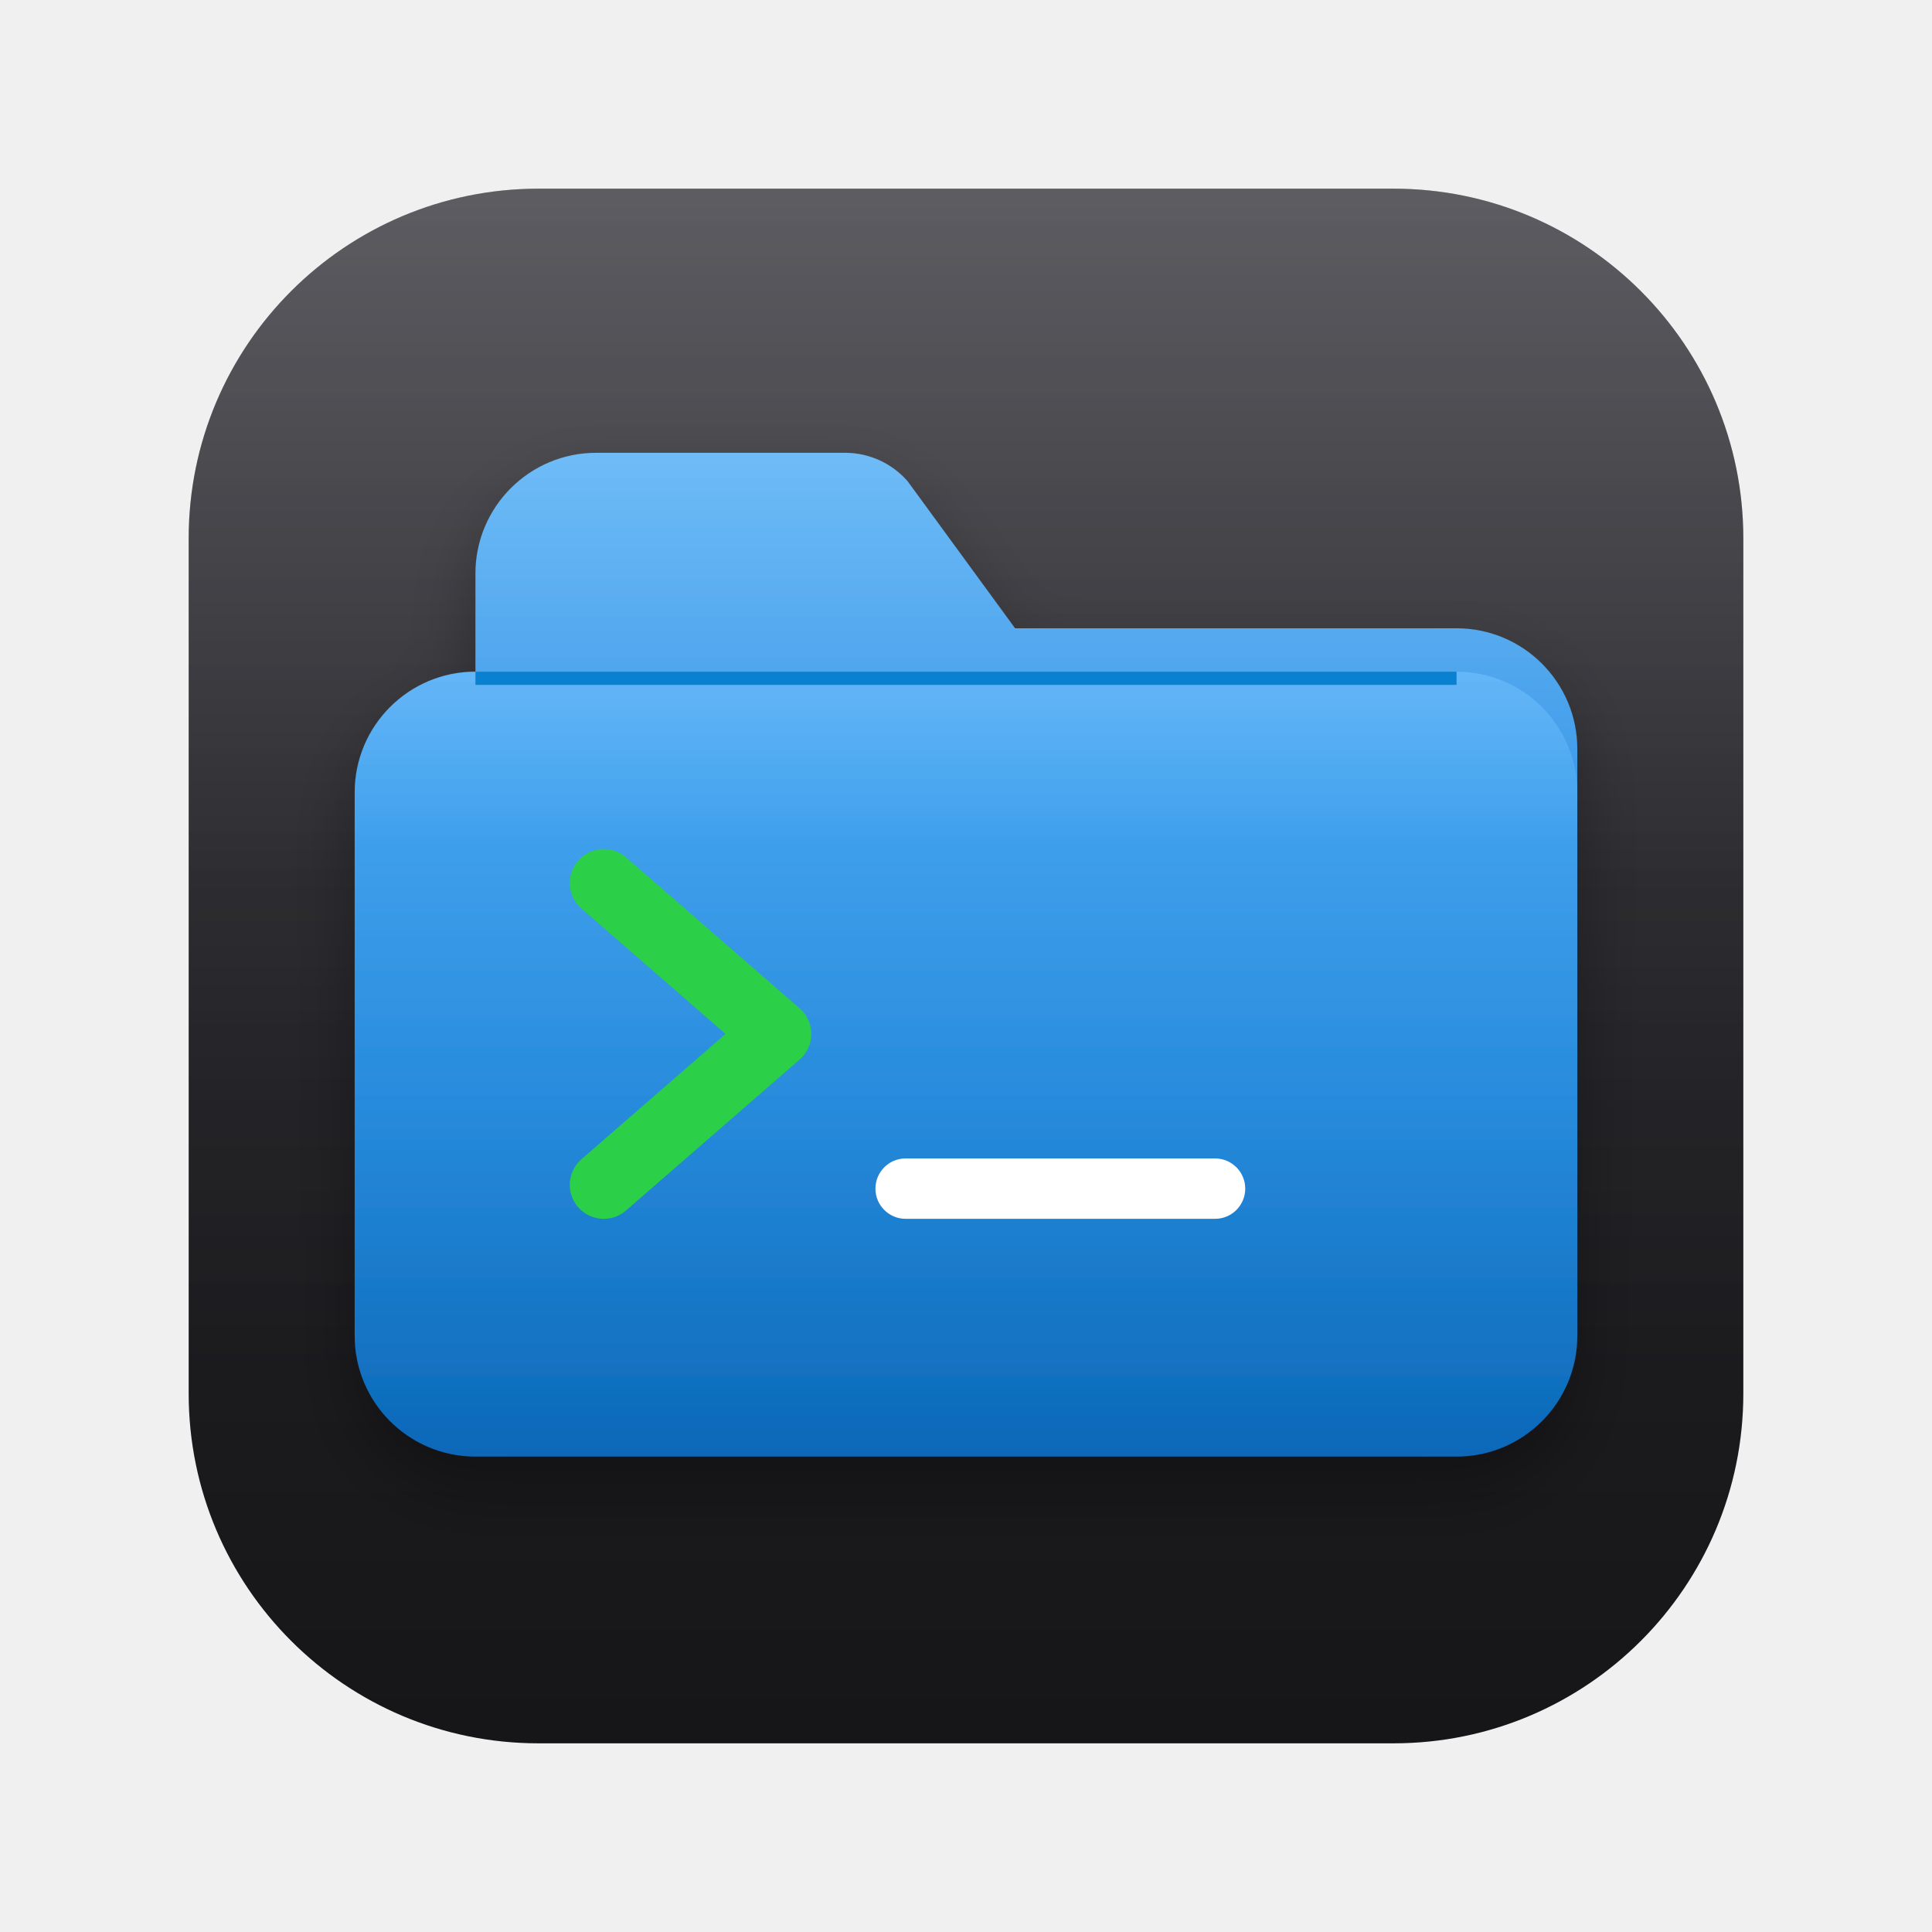
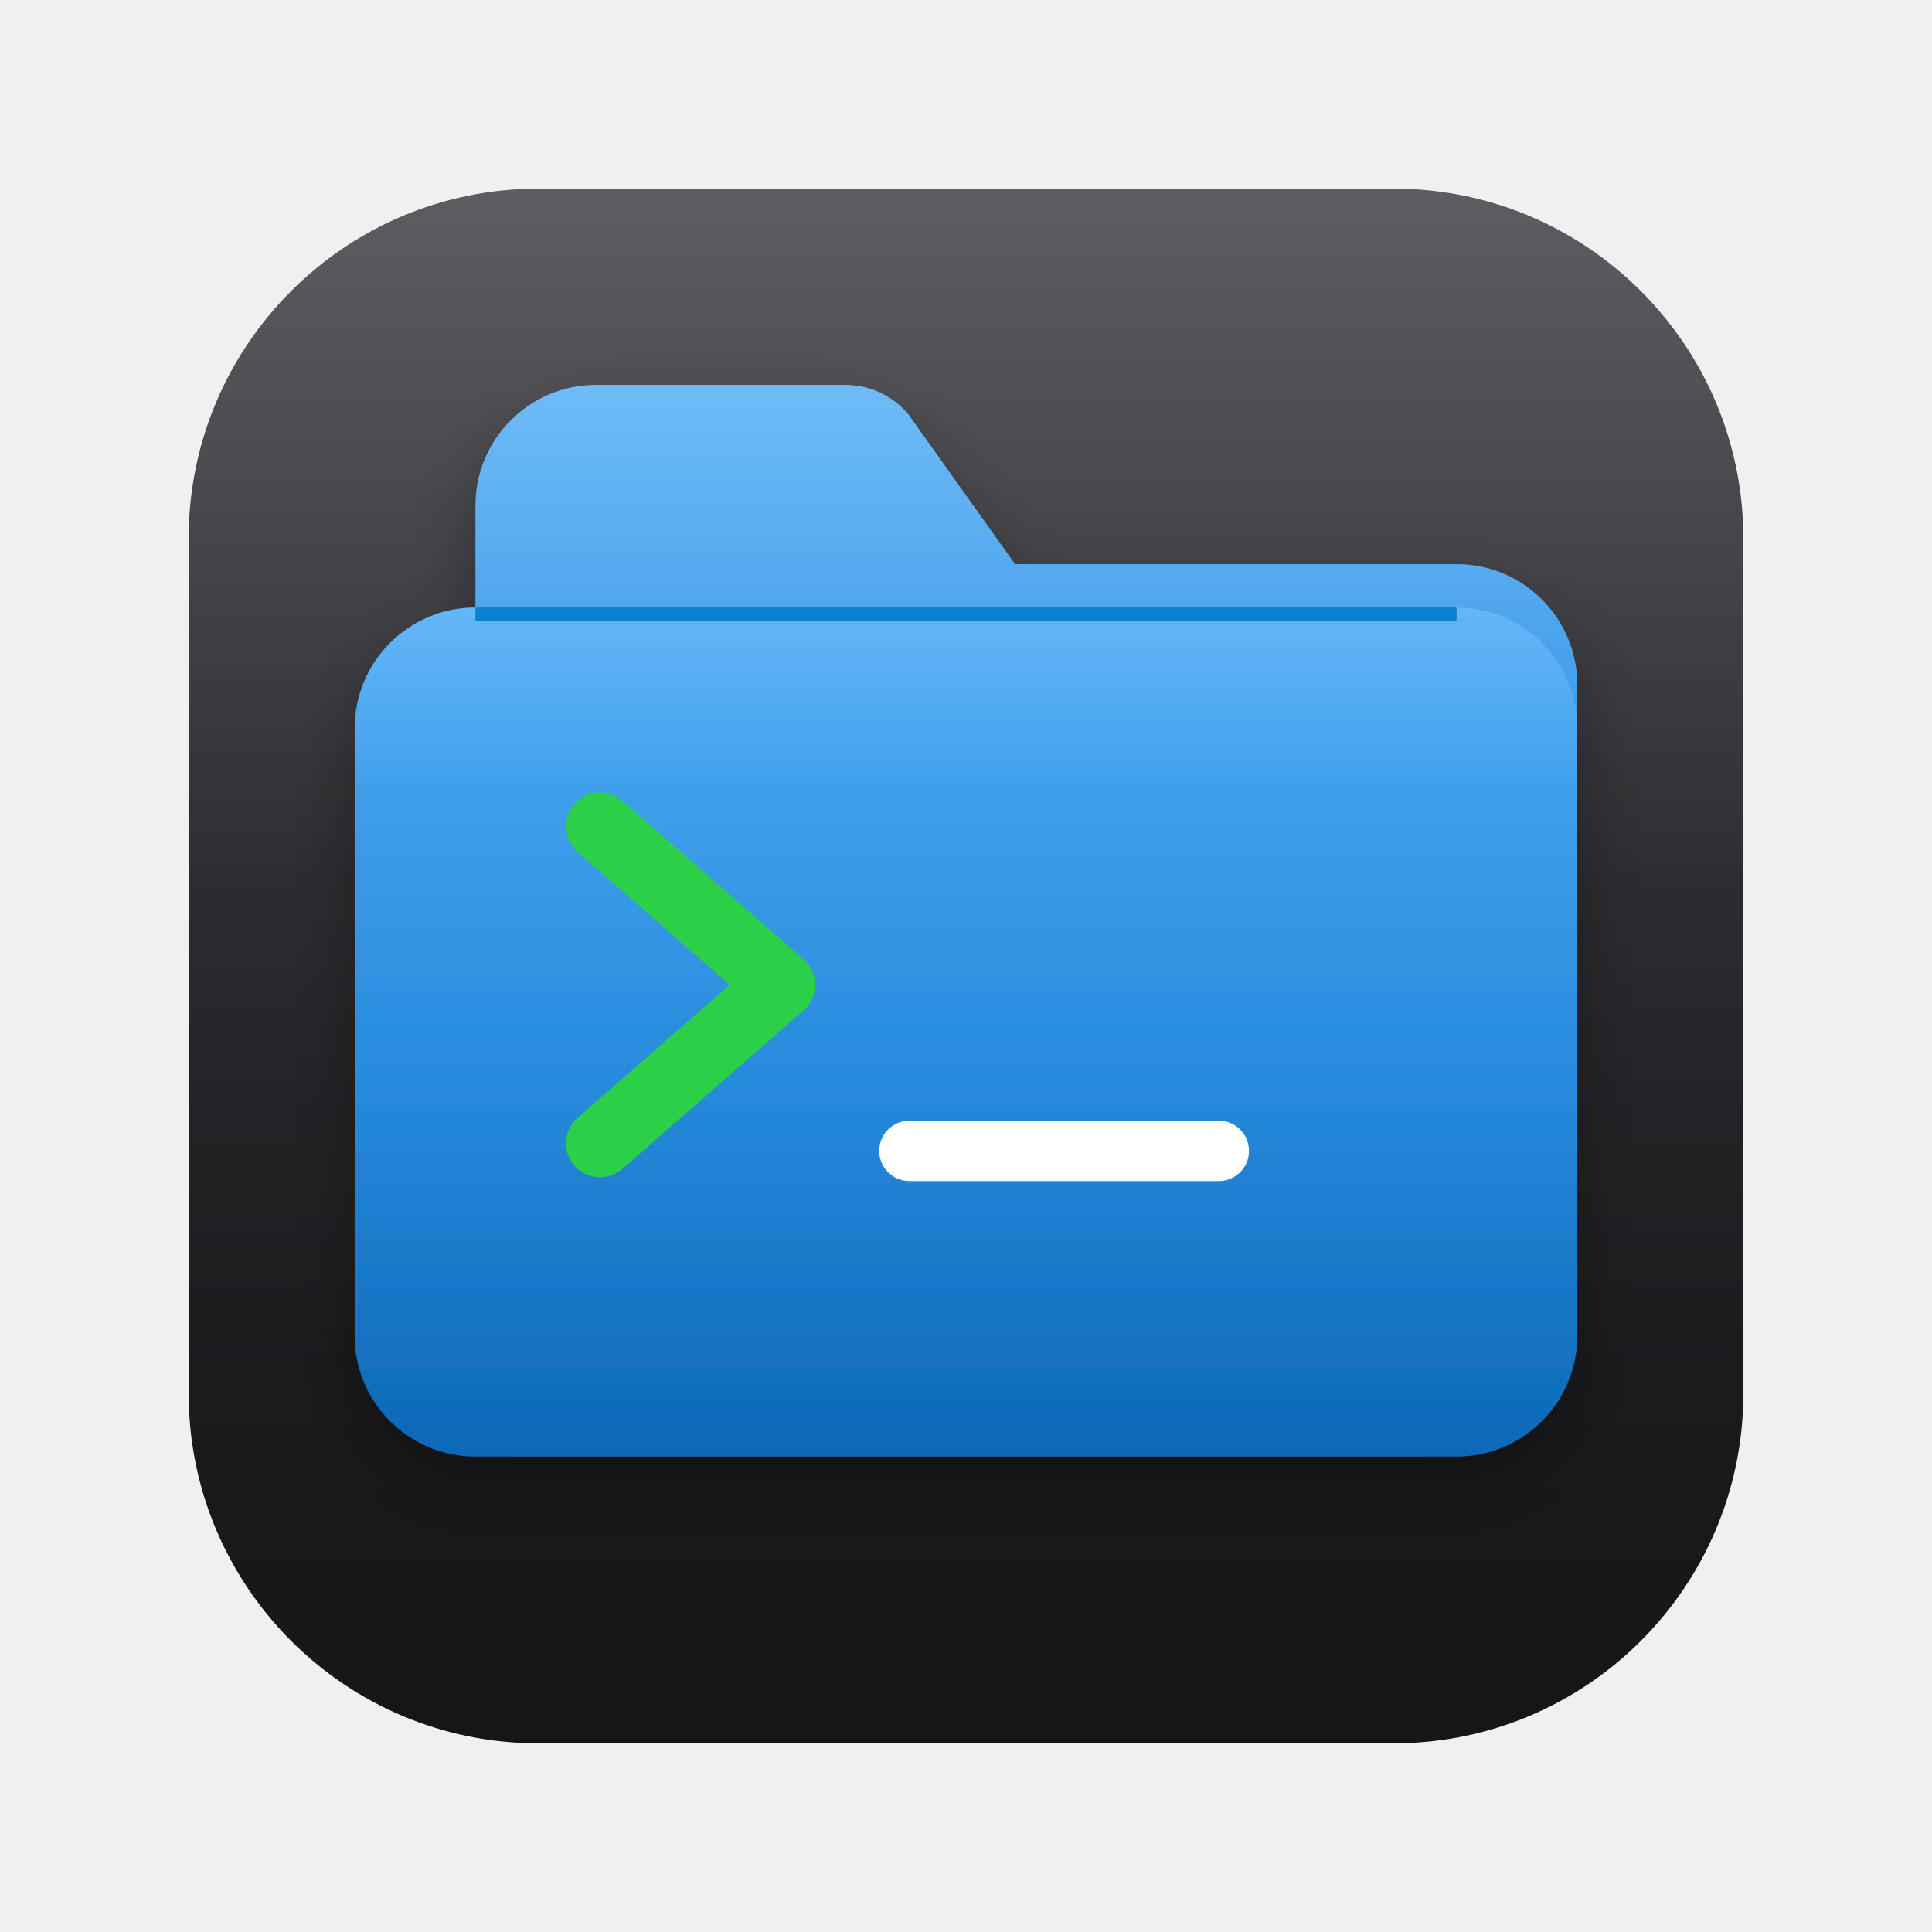
<svg xmlns="http://www.w3.org/2000/svg" width="1024" height="1024" viewBox="0 0 1024 1024">
  <defs>
    <linearGradient id="shell" x1="0" y1="0" x2="0" y2="1">
      <stop offset="0" stop-color="#33333A" />
      <stop offset="0.55" stop-color="#202024" />
      <stop offset="1" stop-color="#161618" />
    </linearGradient>
    <linearGradient id="folderBack" x1="0" y1="0" x2="0" y2="1">
      <stop offset="0" stop-color="#6FBCF7" />
      <stop offset="1" stop-color="#3E9AE8" />
    </linearGradient>
    <linearGradient id="folderFace" x1="0" y1="0" x2="0" y2="1">
      <stop offset="0" stop-color="#46A8F5" />
      <stop offset="0.55" stop-color="#2489DB" />
      <stop offset="1" stop-color="#0B68B9" />
    </linearGradient>
    <linearGradient id="folderSheen" x1="0" y1="0" x2="0" y2="1">
      <stop offset="0" stop-color="#FFFFFF" stop-opacity="0.16" />
      <stop offset="0.22" stop-color="#FFFFFF" stop-opacity="0.03" />
      <stop offset="1" stop-color="#FFFFFF" stop-opacity="0" />
    </linearGradient>
    <linearGradient id="topLight" x1="0" y1="0" x2="0" y2="1">
      <stop offset="0" stop-color="#FFFFFF" stop-opacity="0.20" />
      <stop offset="0.45" stop-color="#FFFFFF" stop-opacity="0.04" />
      <stop offset="0.75" stop-color="#FFFFFF" stop-opacity="0" />
    </linearGradient>
    <clipPath id="squircle">
      <rect x="100" y="100" width="824" height="824" rx="185.4" ry="185.4" />
    </clipPath>
    <clipPath id="folderFaceClip">
-       <path d="M252 356                h520                a64 64 0 0 1 64 64                v288                a64 64 0 0 1 -64 64                H252                a64 64 0 0 1 -64 -64                V420                a64 64 0 0 1 64 -64 Z" />
+       <path d="M252 322                h520                a64 64 0 0 1 64 64                v322                a64 64 0 0 1 -64 64                H252                a64 64 0 0 1 -64 -64                V386                a64 64 0 0 1 64 -64 Z" />
    </clipPath>
    <filter id="folderShadow" x="-20%" y="-20%" width="140%" height="150%">
      <feDropShadow dx="0" dy="18" stdDeviation="18" flood-color="#000000" flood-opacity="0.30" />
    </filter>
  </defs>
  <rect x="100" y="100" width="824" height="824" rx="185.4" ry="185.4" fill="url(#shell)" />
  <g clip-path="url(#squircle)">
    <rect x="100" y="100" width="824" height="824" fill="url(#topLight)" />
  </g>
  <g filter="url(#folderShadow)">
-     <path d="M252 304              a64 64 0 0 1 64 -64              h132              a44 44 0 0 1 33 15              l57 78              h234              a64 64 0 0 1 64 64              v23              H252 Z" fill="url(#folderBack)" />
-     <path d="M252 356              h520              a64 64 0 0 1 64 64              v288              a64 64 0 0 1 -64 64              H252              a64 64 0 0 1 -64 -64              V420              a64 64 0 0 1 64 -64 Z" fill="url(#folderFace)" />
-     <rect x="188" y="356" width="648" height="416" clip-path="url(#folderFaceClip)" fill="url(#folderSheen)" />
+     <path d="M252 268              a64 64 0 0 1 64 -64              h132              a44 44 0 0 1 33 15              l57 80              h234              a64 64 0 0 1 64 64              v29              H252 Z" fill="url(#folderBack)" />
+     <path d="M252 322              h520              a64 64 0 0 1 64 64              v322              a64 64 0 0 1 -64 64              H252              a64 64 0 0 1 -64 -64              V386              a64 64 0 0 1 64 -64 Z" fill="url(#folderFace)" />
+     <rect x="188" y="322" width="648" height="450" clip-path="url(#folderFaceClip)" fill="url(#folderSheen)" />
  </g>
-   <rect x="252" y="356" width="520" height="7" fill="#007ACC" opacity="0.9" />
-   <path d="M320 468 l92 80 l-92 80" fill="none" stroke="#2BD048" stroke-width="36" stroke-linecap="round" stroke-linejoin="round" />
-   <rect x="464" y="614" width="196" height="32" rx="16" fill="#FFFFFF" />
+   <rect x="252" y="322" width="520" height="7" fill="#007ACC" opacity="0.9" />
+   <path d="M318 438 l96 84 l-96 84" fill="none" stroke="#2BD048" stroke-width="36" stroke-linecap="round" stroke-linejoin="round" />
+   <rect x="466" y="594" width="196" height="32" rx="16" fill="#FFFFFF" />
</svg>
